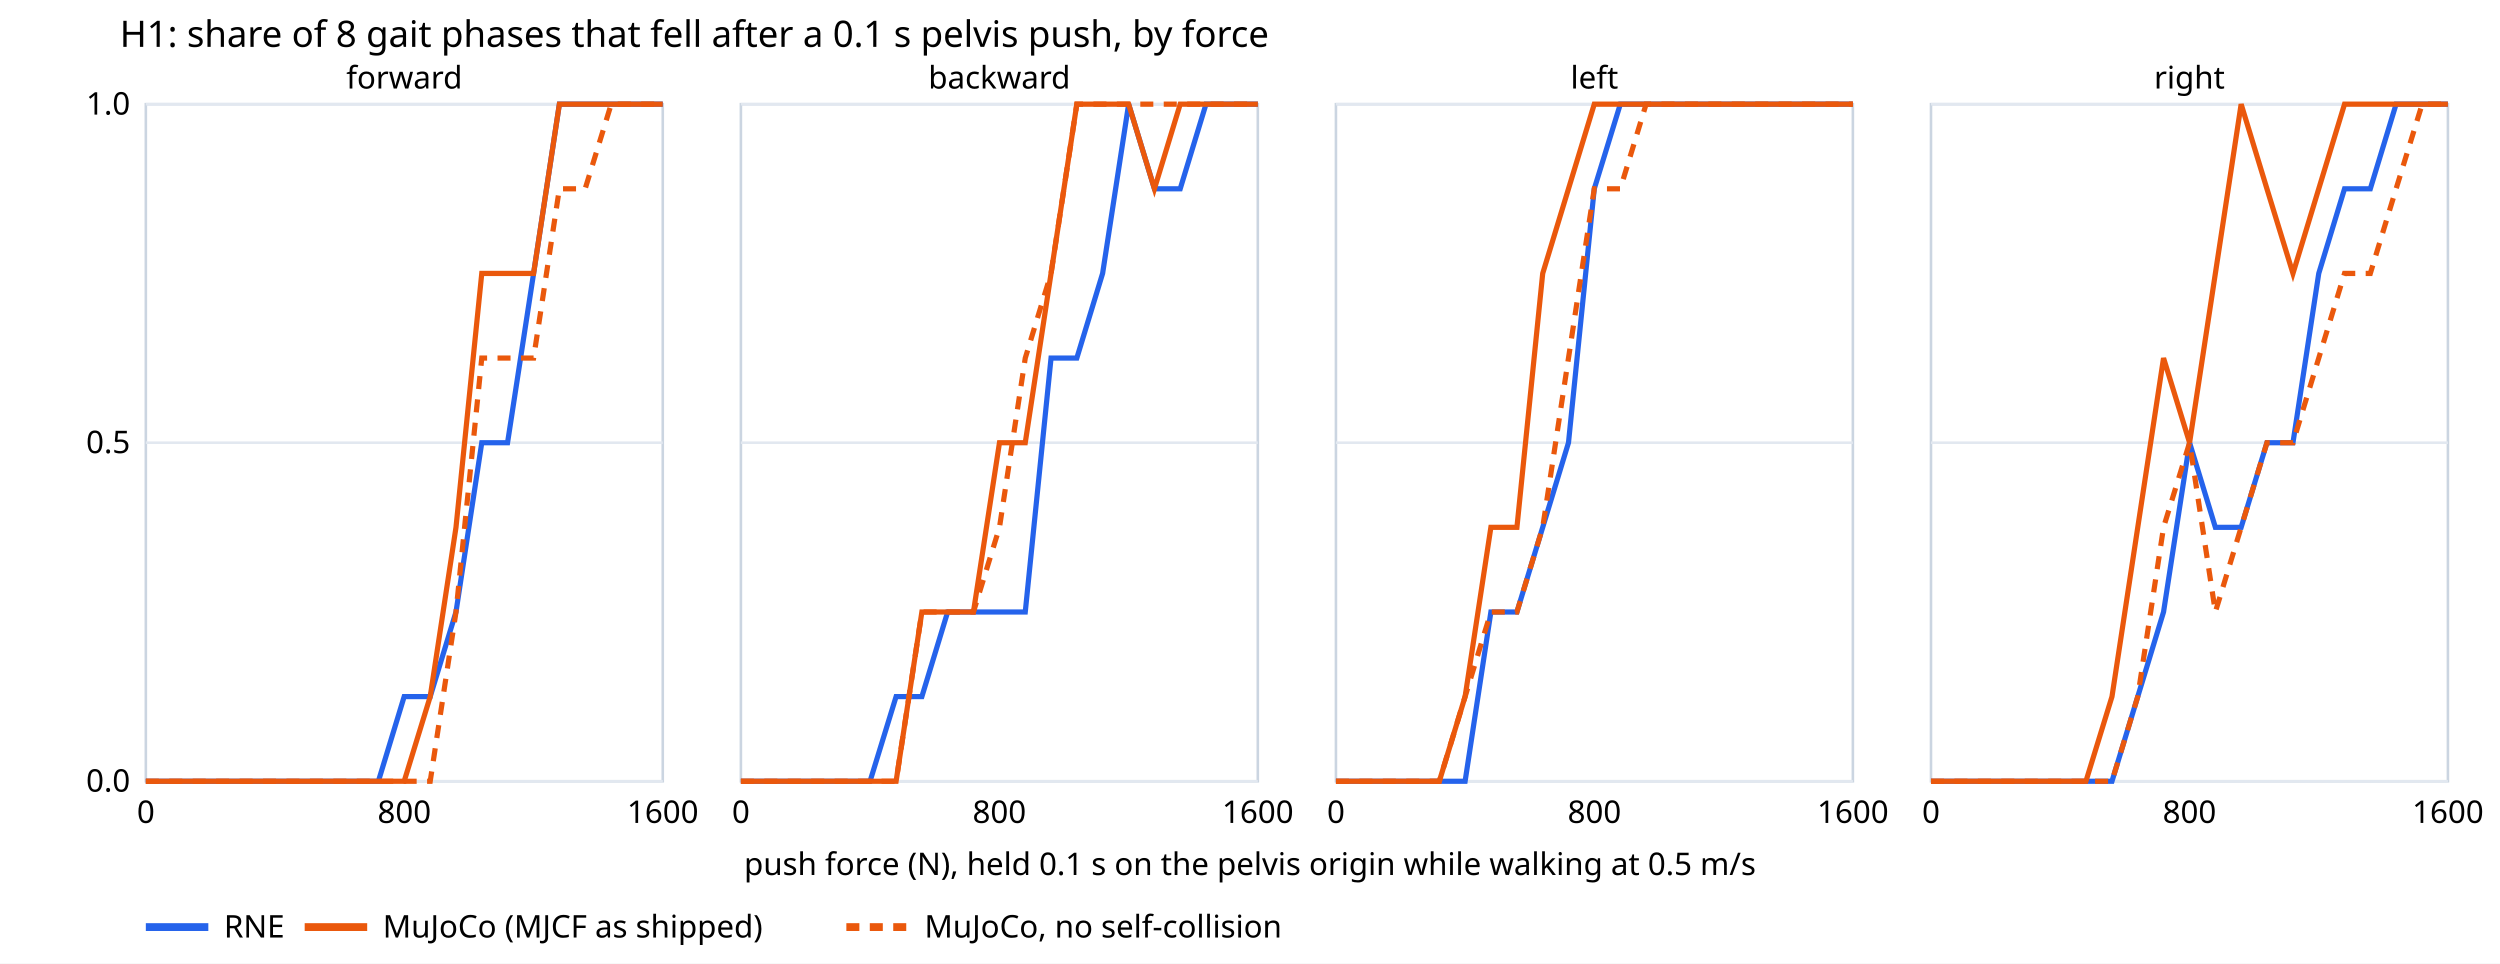
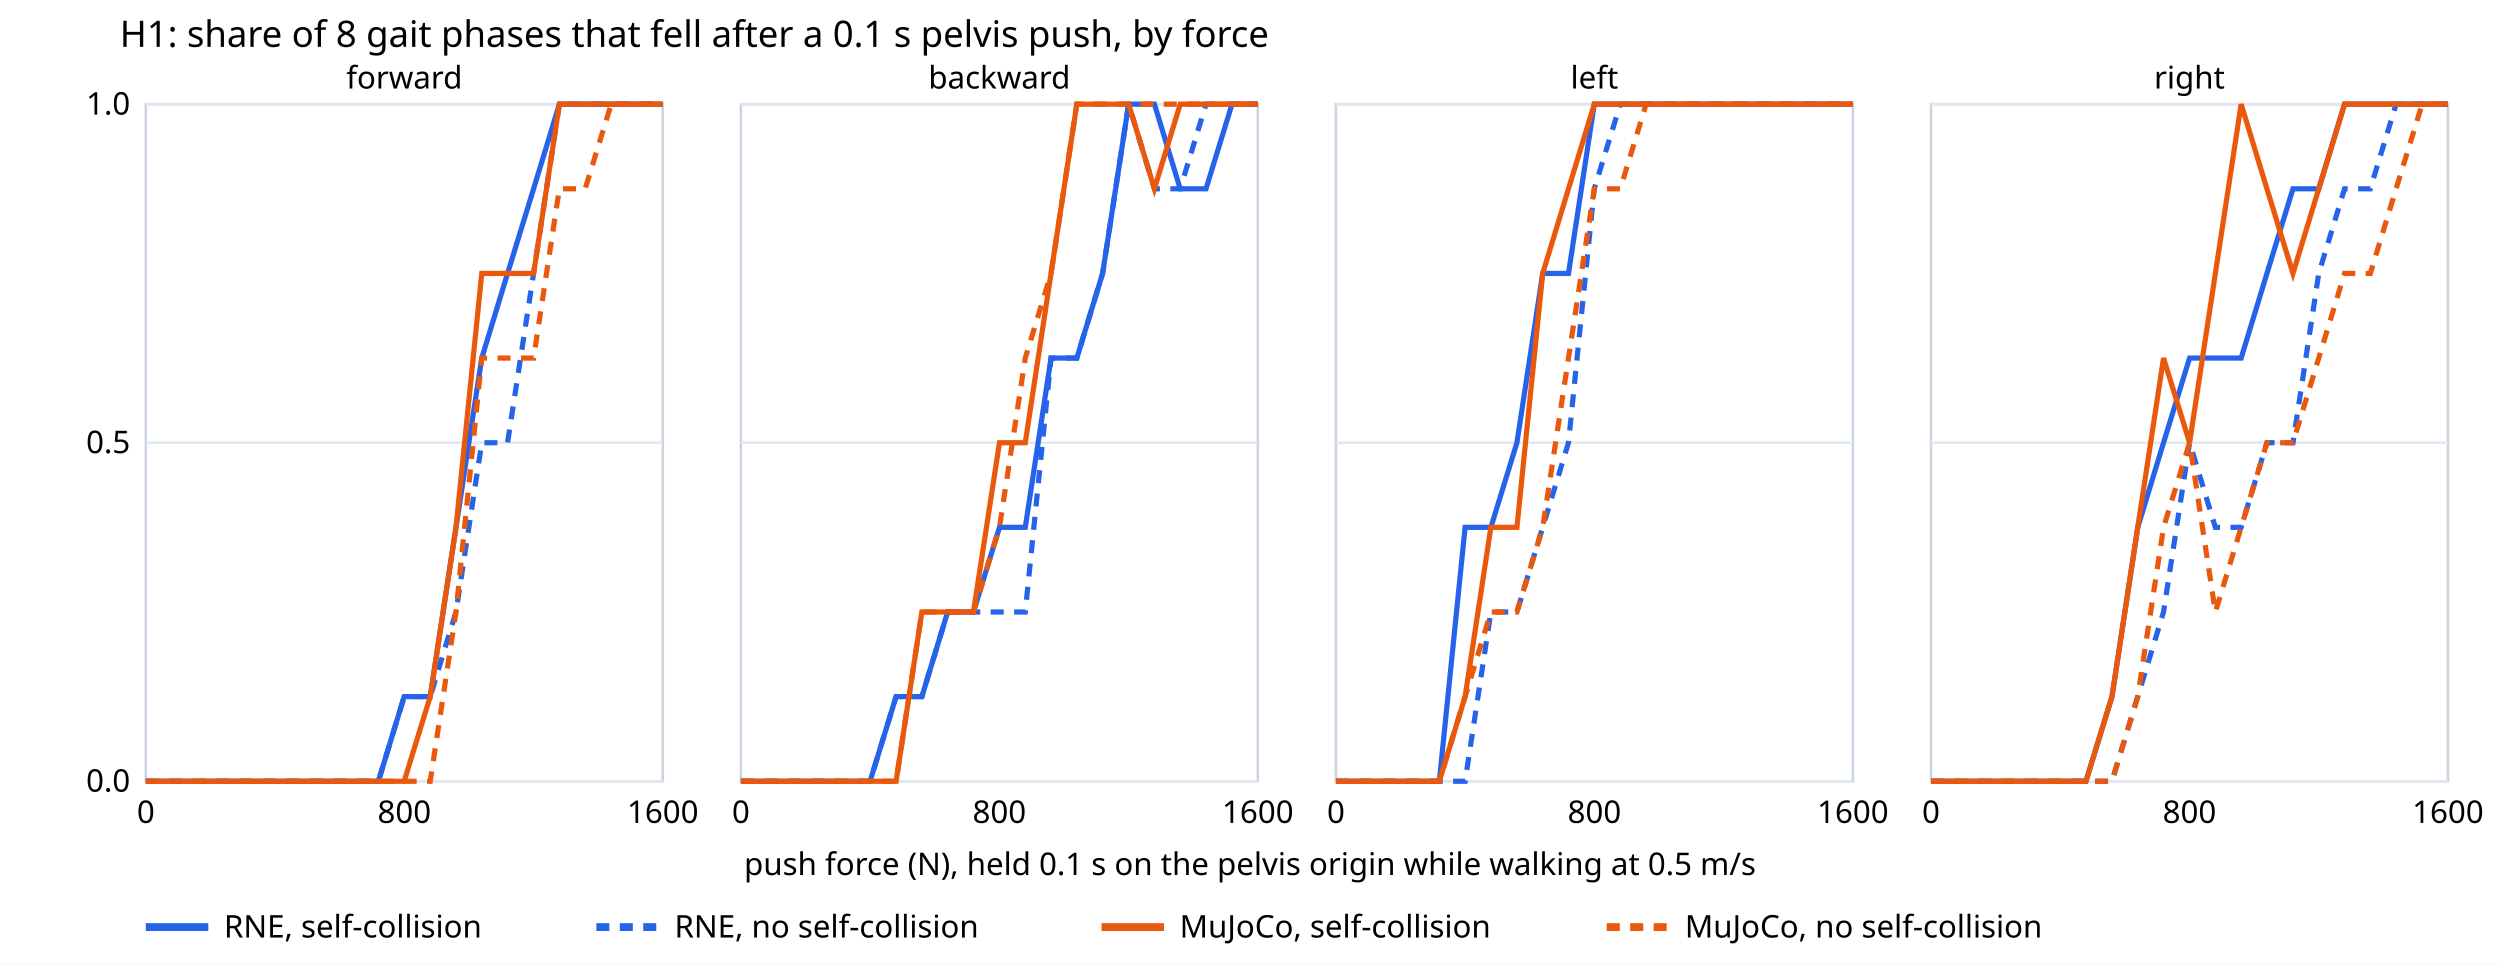
<svg xmlns="http://www.w3.org/2000/svg" width="960" height="370" font-family="sans-serif" font-size="12">
  <rect width="100%" height="100%" fill="white" />
  <text x="46" y="18" font-size="14">H1: share of 8 gait phases that fell after a 0.1 s pelvis push, by force</text>
  <rect x="56.0" y="40" width="198.5" height="260" fill="none" stroke="#cbd5e1" />
  <text x="155.25" y="34" text-anchor="middle">forward</text>
  <line x1="56.0" x2="254.5" y1="300.0" y2="300.0" stroke="#e2e8f0" />
  <text x="50.0" y="304.0" text-anchor="end">0.0</text>
  <line x1="56.0" x2="254.5" y1="170.0" y2="170.0" stroke="#e2e8f0" />
  <text x="50.0" y="174.0" text-anchor="end">0.5</text>
  <line x1="56.0" x2="254.5" y1="40.0" y2="40.0" stroke="#e2e8f0" />
  <text x="50.0" y="44.0" text-anchor="end">1.0</text>
  <text x="56.0" y="316" text-anchor="middle">0</text>
  <text x="155.25" y="316" text-anchor="middle">800</text>
  <text x="254.5" y="316" text-anchor="middle">1600</text>
-   <polyline points="56.0,300.0 65.9,300.0 75.8,300.0 85.8,300.0 95.7,300.0 105.6,300.0 115.5,300.0 125.5,300.0 135.4,300.0 145.3,300.0 155.2,267.5 165.2,267.5 175.1,235.0 185.0,170.0 194.9,170.0 204.9,105.0 214.8,40.0 224.7,40.0 234.7,40.0 244.6,40.0 254.5,40.0" fill="none" stroke="#2563eb" stroke-width="2" />
+   <polyline points="56.0,300.0 65.9,300.0 75.8,300.0 85.8,300.0 95.7,300.0 105.6,300.0 115.5,300.0 125.5,300.0 135.4,300.0 145.3,300.0 155.2,267.5 165.2,267.5 175.1,202.5 185.0,137.5 194.9,105.0 204.9,72.5 214.8,40.0 224.7,40.0 234.7,40.0 244.6,40.0 254.5,40.0" fill="none" stroke="#2563eb" stroke-width="2" />
+   <polyline points="56.0,300.0 65.9,300.0 75.8,300.0 85.8,300.0 95.7,300.0 105.6,300.0 115.5,300.0 125.5,300.0 135.4,300.0 145.3,300.0 155.2,267.5 165.2,267.5 175.1,235.0 185.0,170.0 194.9,170.0 204.9,105.0 214.8,40.0 224.7,40.0 234.7,40.0 244.6,40.0 254.5,40.0" fill="none" stroke="#2563eb" stroke-width="2" stroke-dasharray="5 4" />
  <polyline points="56.0,300.0 65.9,300.0 75.8,300.0 85.8,300.0 95.7,300.0 105.6,300.0 115.5,300.0 125.5,300.0 135.4,300.0 145.3,300.0 155.2,300.0 165.2,267.5 175.1,202.5 185.0,105.0 194.9,105.0 204.9,105.0 214.8,40.0 224.7,40.0 234.7,40.0 244.6,40.0 254.5,40.0" fill="none" stroke="#ea580c" stroke-width="2" />
  <polyline points="56.0,300.0 65.9,300.0 75.8,300.0 85.8,300.0 95.7,300.0 105.6,300.0 115.5,300.0 125.5,300.0 135.4,300.0 145.3,300.0 155.2,300.0 165.2,300.0 175.1,235.0 185.0,137.5 194.9,137.5 204.9,137.5 214.8,72.5 224.7,72.5 234.7,40.0 244.6,40.0 254.5,40.0" fill="none" stroke="#ea580c" stroke-width="2" stroke-dasharray="5 4" />
  <rect x="284.5" y="40" width="198.5" height="260" fill="none" stroke="#cbd5e1" />
  <text x="383.75" y="34" text-anchor="middle">backward</text>
  <line x1="284.5" x2="483.0" y1="300.0" y2="300.0" stroke="#e2e8f0" />
  <line x1="284.5" x2="483.0" y1="170.0" y2="170.0" stroke="#e2e8f0" />
  <line x1="284.5" x2="483.0" y1="40.0" y2="40.0" stroke="#e2e8f0" />
  <text x="284.5" y="316" text-anchor="middle">0</text>
  <text x="383.75" y="316" text-anchor="middle">800</text>
  <text x="483.0" y="316" text-anchor="middle">1600</text>
-   <polyline points="284.5,300.0 294.4,300.0 304.4,300.0 314.3,300.0 324.2,300.0 334.1,300.0 344.1,267.5 354.0,267.5 363.9,235.0 373.8,235.0 383.8,235.0 393.7,235.0 403.6,137.5 413.5,137.5 423.4,105.0 433.4,40.0 443.3,72.5 453.2,72.5 463.1,40.0 473.1,40.0 483.0,40.0" fill="none" stroke="#2563eb" stroke-width="2" />
+   <polyline points="284.5,300.0 294.4,300.0 304.4,300.0 314.3,300.0 324.2,300.0 334.1,300.0 344.1,267.5 354.0,267.5 363.9,235.0 373.8,235.0 383.8,202.5 393.7,202.5 403.6,137.5 413.5,137.5 423.4,105.0 433.4,40.0 443.3,40.0 453.2,72.5 463.1,72.5 473.1,40.0 483.0,40.0" fill="none" stroke="#2563eb" stroke-width="2" />
+   <polyline points="284.5,300.0 294.4,300.0 304.4,300.0 314.3,300.0 324.2,300.0 334.1,300.0 344.1,267.5 354.0,267.5 363.9,235.0 373.8,235.0 383.8,235.0 393.7,235.0 403.6,137.5 413.5,137.5 423.4,105.0 433.4,40.0 443.3,72.5 453.2,72.5 463.1,40.0 473.1,40.0 483.0,40.0" fill="none" stroke="#2563eb" stroke-width="2" stroke-dasharray="5 4" />
  <polyline points="284.5,300.0 294.4,300.0 304.4,300.0 314.3,300.0 324.2,300.0 334.1,300.0 344.1,300.0 354.0,235.0 363.9,235.0 373.8,235.0 383.8,170.0 393.7,170.0 403.6,105.0 413.5,40.0 423.4,40.0 433.4,40.0 443.3,72.5 453.2,40.0 463.1,40.0 473.1,40.0 483.0,40.0" fill="none" stroke="#ea580c" stroke-width="2" />
  <polyline points="284.5,300.0 294.4,300.0 304.4,300.0 314.3,300.0 324.2,300.0 334.1,300.0 344.1,300.0 354.0,235.0 363.9,235.0 373.8,235.0 383.8,202.5 393.7,137.5 403.6,105.0 413.5,40.0 423.4,40.0 433.4,40.0 443.3,40.0 453.2,40.0 463.1,40.0 473.1,40.0 483.0,40.0" fill="none" stroke="#ea580c" stroke-width="2" stroke-dasharray="5 4" />
  <rect x="513.0" y="40" width="198.5" height="260" fill="none" stroke="#cbd5e1" />
  <text x="612.25" y="34" text-anchor="middle">left</text>
  <line x1="513.0" x2="711.5" y1="300.0" y2="300.0" stroke="#e2e8f0" />
  <line x1="513.0" x2="711.5" y1="170.0" y2="170.0" stroke="#e2e8f0" />
  <line x1="513.0" x2="711.5" y1="40.0" y2="40.0" stroke="#e2e8f0" />
  <text x="513.0" y="316" text-anchor="middle">0</text>
  <text x="612.25" y="316" text-anchor="middle">800</text>
  <text x="711.5" y="316" text-anchor="middle">1600</text>
-   <polyline points="513.0,300.0 522.9,300.0 532.9,300.0 542.8,300.0 552.7,300.0 562.6,300.0 572.5,235.0 582.5,235.0 592.4,202.5 602.3,170.0 612.2,72.5 622.2,40.0 632.1,40.0 642.0,40.0 652.0,40.0 661.9,40.0 671.8,40.0 681.7,40.0 691.6,40.0 701.6,40.0 711.5,40.0" fill="none" stroke="#2563eb" stroke-width="2" />
+   <polyline points="513.0,300.0 522.9,300.0 532.9,300.0 542.8,300.0 552.7,300.0 562.6,202.5 572.5,202.5 582.5,170.0 592.4,105.0 602.3,105.0 612.2,40.0 622.2,40.0 632.1,40.0 642.0,40.0 652.0,40.0 661.9,40.0 671.8,40.0 681.7,40.0 691.6,40.0 701.6,40.0 711.5,40.0" fill="none" stroke="#2563eb" stroke-width="2" />
+   <polyline points="513.0,300.0 522.9,300.0 532.9,300.0 542.8,300.0 552.7,300.0 562.6,300.0 572.5,235.0 582.5,235.0 592.4,202.5 602.3,170.0 612.2,72.5 622.2,40.0 632.1,40.0 642.0,40.0 652.0,40.0 661.9,40.0 671.8,40.0 681.7,40.0 691.6,40.0 701.6,40.0 711.5,40.0" fill="none" stroke="#2563eb" stroke-width="2" stroke-dasharray="5 4" />
  <polyline points="513.0,300.0 522.9,300.0 532.9,300.0 542.8,300.0 552.7,300.0 562.6,267.5 572.5,202.5 582.5,202.5 592.4,105.0 602.3,72.5 612.2,40.0 622.2,40.0 632.1,40.0 642.0,40.0 652.0,40.0 661.9,40.0 671.8,40.0 681.7,40.0 691.6,40.0 701.6,40.0 711.5,40.0" fill="none" stroke="#ea580c" stroke-width="2" />
  <polyline points="513.0,300.0 522.9,300.0 532.9,300.0 542.8,300.0 552.7,300.0 562.6,267.5 572.5,235.0 582.5,235.0 592.4,202.5 602.3,137.5 612.2,72.5 622.2,72.5 632.1,40.0 642.0,40.0 652.0,40.0 661.9,40.0 671.8,40.0 681.7,40.0 691.6,40.0 701.6,40.0 711.5,40.0" fill="none" stroke="#ea580c" stroke-width="2" stroke-dasharray="5 4" />
  <rect x="741.5" y="40" width="198.5" height="260" fill="none" stroke="#cbd5e1" />
  <text x="840.75" y="34" text-anchor="middle">right</text>
  <line x1="741.5" x2="940.0" y1="300.0" y2="300.0" stroke="#e2e8f0" />
  <line x1="741.5" x2="940.0" y1="170.0" y2="170.0" stroke="#e2e8f0" />
  <line x1="741.5" x2="940.0" y1="40.0" y2="40.0" stroke="#e2e8f0" />
  <text x="741.5" y="316" text-anchor="middle">0</text>
  <text x="840.75" y="316" text-anchor="middle">800</text>
  <text x="940.0" y="316" text-anchor="middle">1600</text>
-   <polyline points="741.5,300.0 751.4,300.0 761.4,300.0 771.3,300.0 781.2,300.0 791.1,300.0 801.0,300.0 811.0,300.0 820.9,267.5 830.8,235.0 840.8,170.0 850.7,202.5 860.6,202.5 870.5,170.0 880.5,170.0 890.4,105.0 900.3,72.5 910.2,72.5 920.1,40.0 930.1,40.0 940.0,40.0" fill="none" stroke="#2563eb" stroke-width="2" />
+   <polyline points="741.5,300.0 751.4,300.0 761.4,300.0 771.3,300.0 781.2,300.0 791.1,300.0 801.0,300.0 811.0,267.5 820.9,202.5 830.8,170.0 840.8,137.5 850.7,137.5 860.6,137.5 870.5,105.0 880.5,72.5 890.4,72.5 900.3,40.0 910.2,40.0 920.1,40.0 930.1,40.0 940.0,40.0" fill="none" stroke="#2563eb" stroke-width="2" />
+   <polyline points="741.5,300.0 751.4,300.0 761.4,300.0 771.3,300.0 781.2,300.0 791.1,300.0 801.0,300.0 811.0,300.0 820.9,267.5 830.8,235.0 840.8,170.0 850.7,202.5 860.6,202.5 870.5,170.0 880.5,170.0 890.4,105.0 900.3,72.5 910.2,72.5 920.1,40.0 930.1,40.0 940.0,40.0" fill="none" stroke="#2563eb" stroke-width="2" stroke-dasharray="5 4" />
  <polyline points="741.5,300.0 751.4,300.0 761.4,300.0 771.3,300.0 781.2,300.0 791.1,300.0 801.0,300.0 811.0,267.5 820.9,202.5 830.8,137.5 840.8,170.0 850.7,105.0 860.6,40.0 870.5,72.5 880.5,105.0 890.4,72.5 900.3,40.0 910.2,40.0 920.1,40.0 930.1,40.0 940.0,40.0" fill="none" stroke="#ea580c" stroke-width="2" />
  <polyline points="741.5,300.0 751.4,300.0 761.4,300.0 771.3,300.0 781.2,300.0 791.1,300.0 801.0,300.0 811.0,300.0 820.9,267.5 830.8,202.5 840.8,170.0 850.7,235.0 860.6,202.5 870.5,170.0 880.5,170.0 890.4,137.5 900.3,105.0 910.2,105.0 920.1,72.5 930.1,40.0 940.0,40.0" fill="none" stroke="#ea580c" stroke-width="2" stroke-dasharray="5 4" />
  <text x="480.0" y="336" text-anchor="middle">push force (N), held 0.1 s on the pelvis origin while walking at 0.5 m/s</text>
  <line x1="56" x2="80" y1="356" y2="356" stroke="#2563eb" stroke-width="3" />
-   <text x="86" y="360">RNE</text>
-   <line x1="117" x2="141" y1="356" y2="356" stroke="#ea580c" stroke-width="3" />
-   <text x="147" y="360">MuJoCo (MJCF as shipped)</text>
-   <line x1="325" x2="349" y1="356" y2="356" stroke="#ea580c" stroke-width="3" stroke-dasharray="5 4" />
-   <text x="355" y="360">MuJoCo, no self-collision</text>
+   <text x="86" y="360">RNE, self-collision</text>
+   <line x1="229" x2="253" y1="356" y2="356" stroke="#2563eb" stroke-width="3" stroke-dasharray="5 4" />
+   <text x="259" y="360">RNE, no self-collision</text>
+   <line x1="423" x2="447" y1="356" y2="356" stroke="#ea580c" stroke-width="3" />
+   <text x="453" y="360">MuJoCo, self-collision</text>
+   <line x1="617" x2="641" y1="356" y2="356" stroke="#ea580c" stroke-width="3" stroke-dasharray="5 4" />
+   <text x="647" y="360">MuJoCo, no self-collision</text>
</svg>
